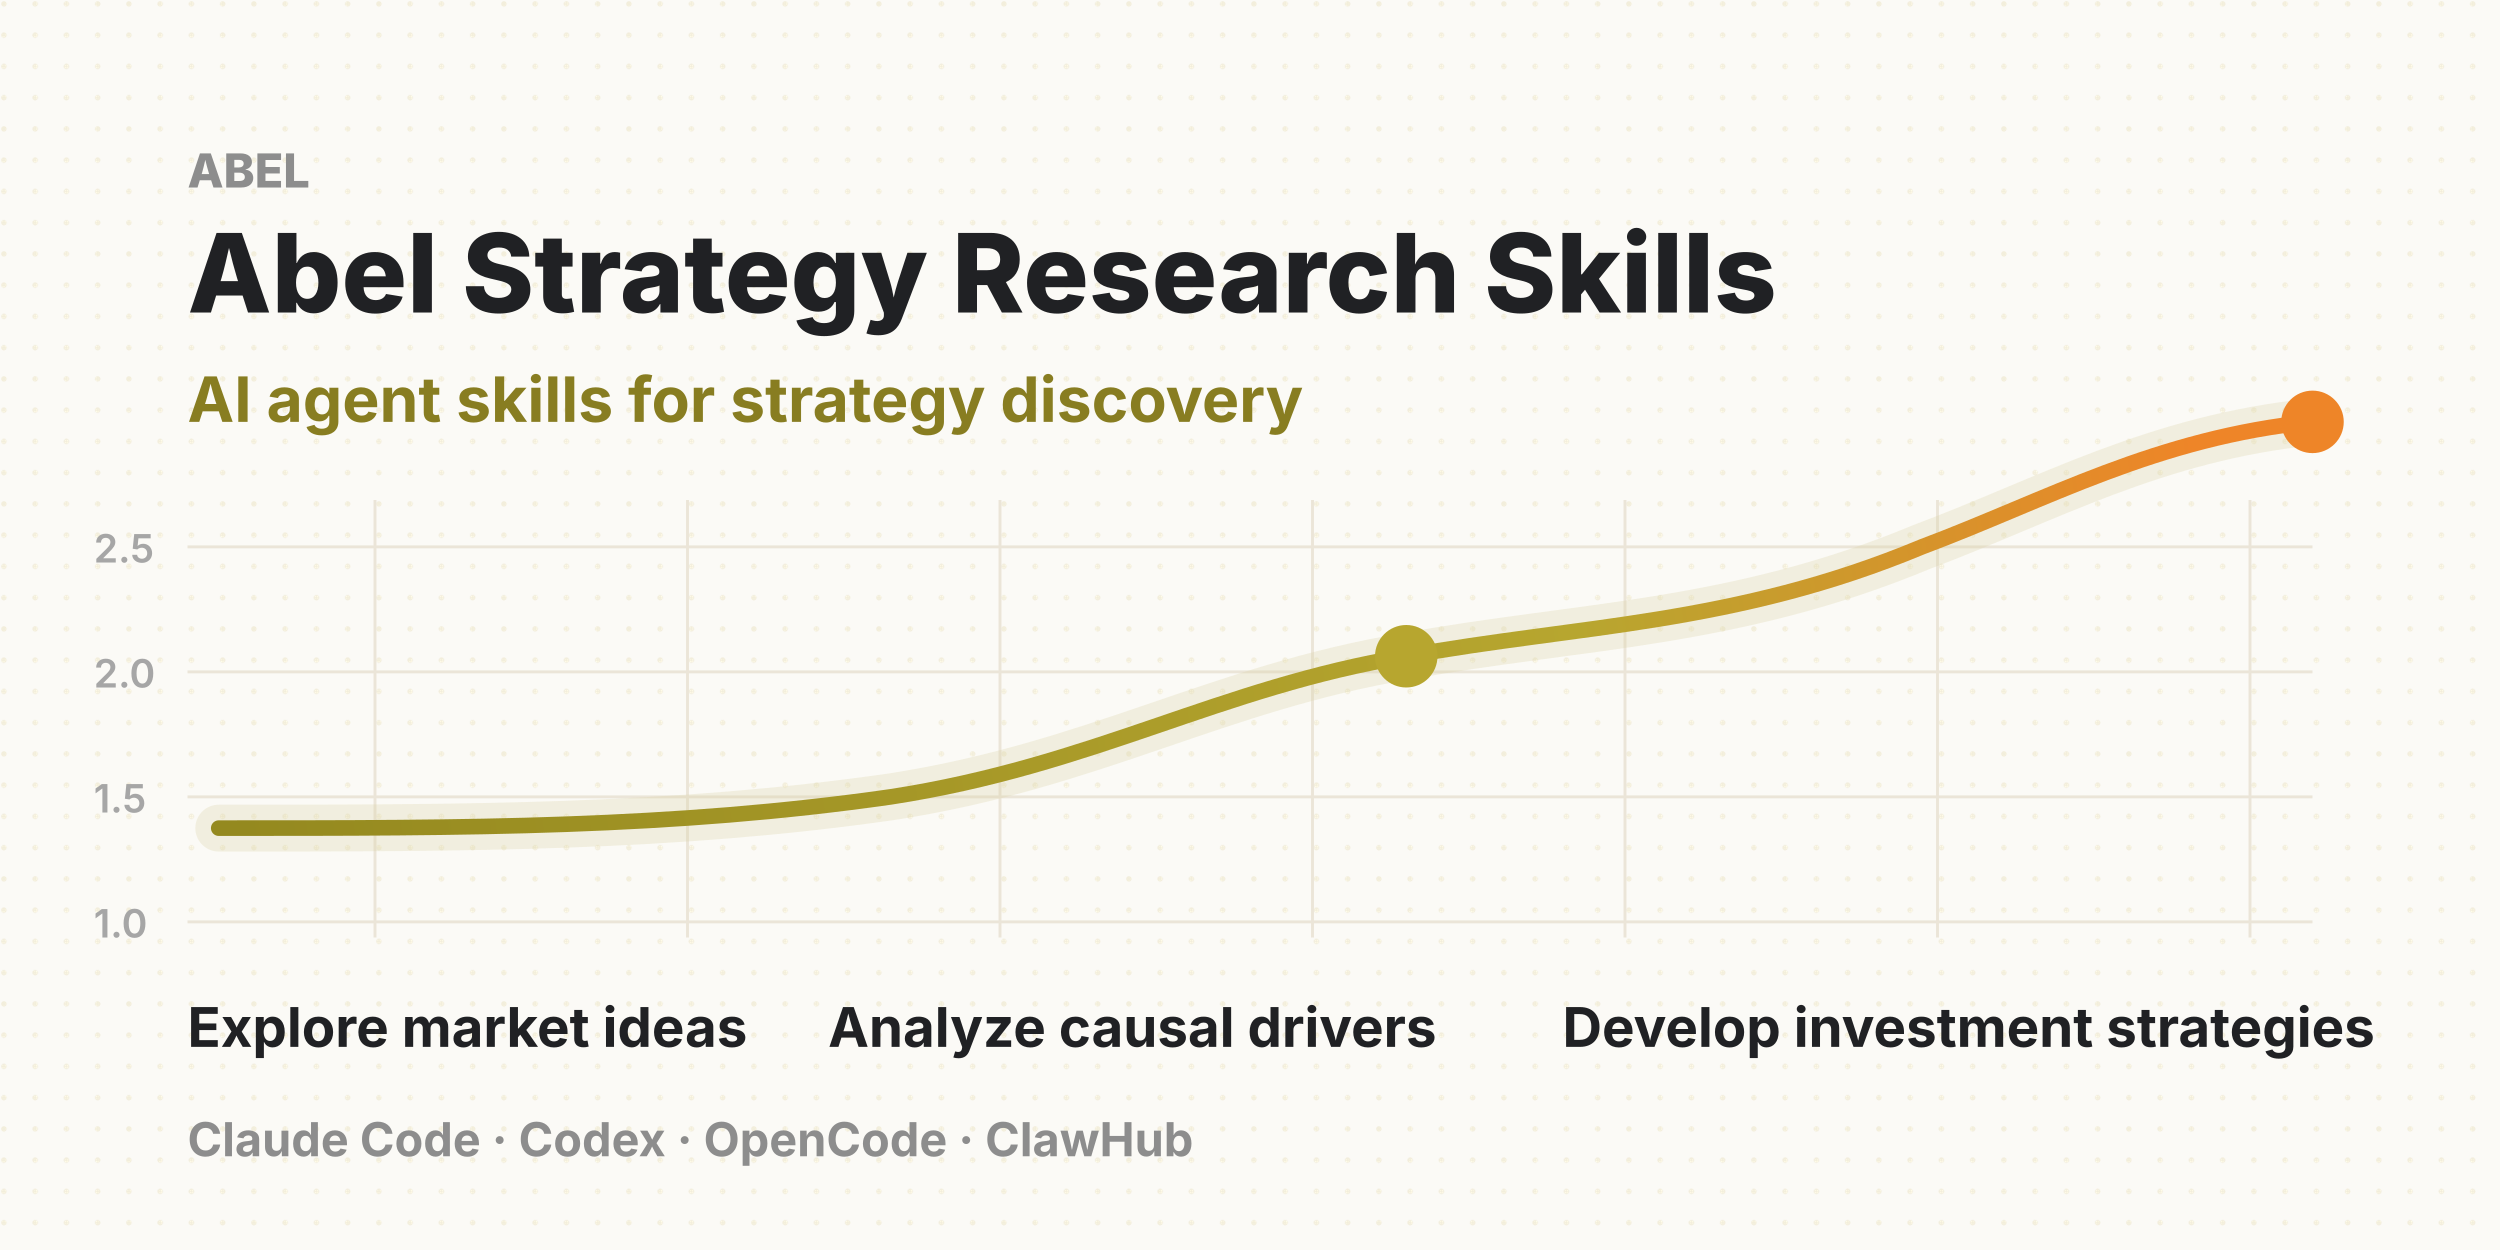
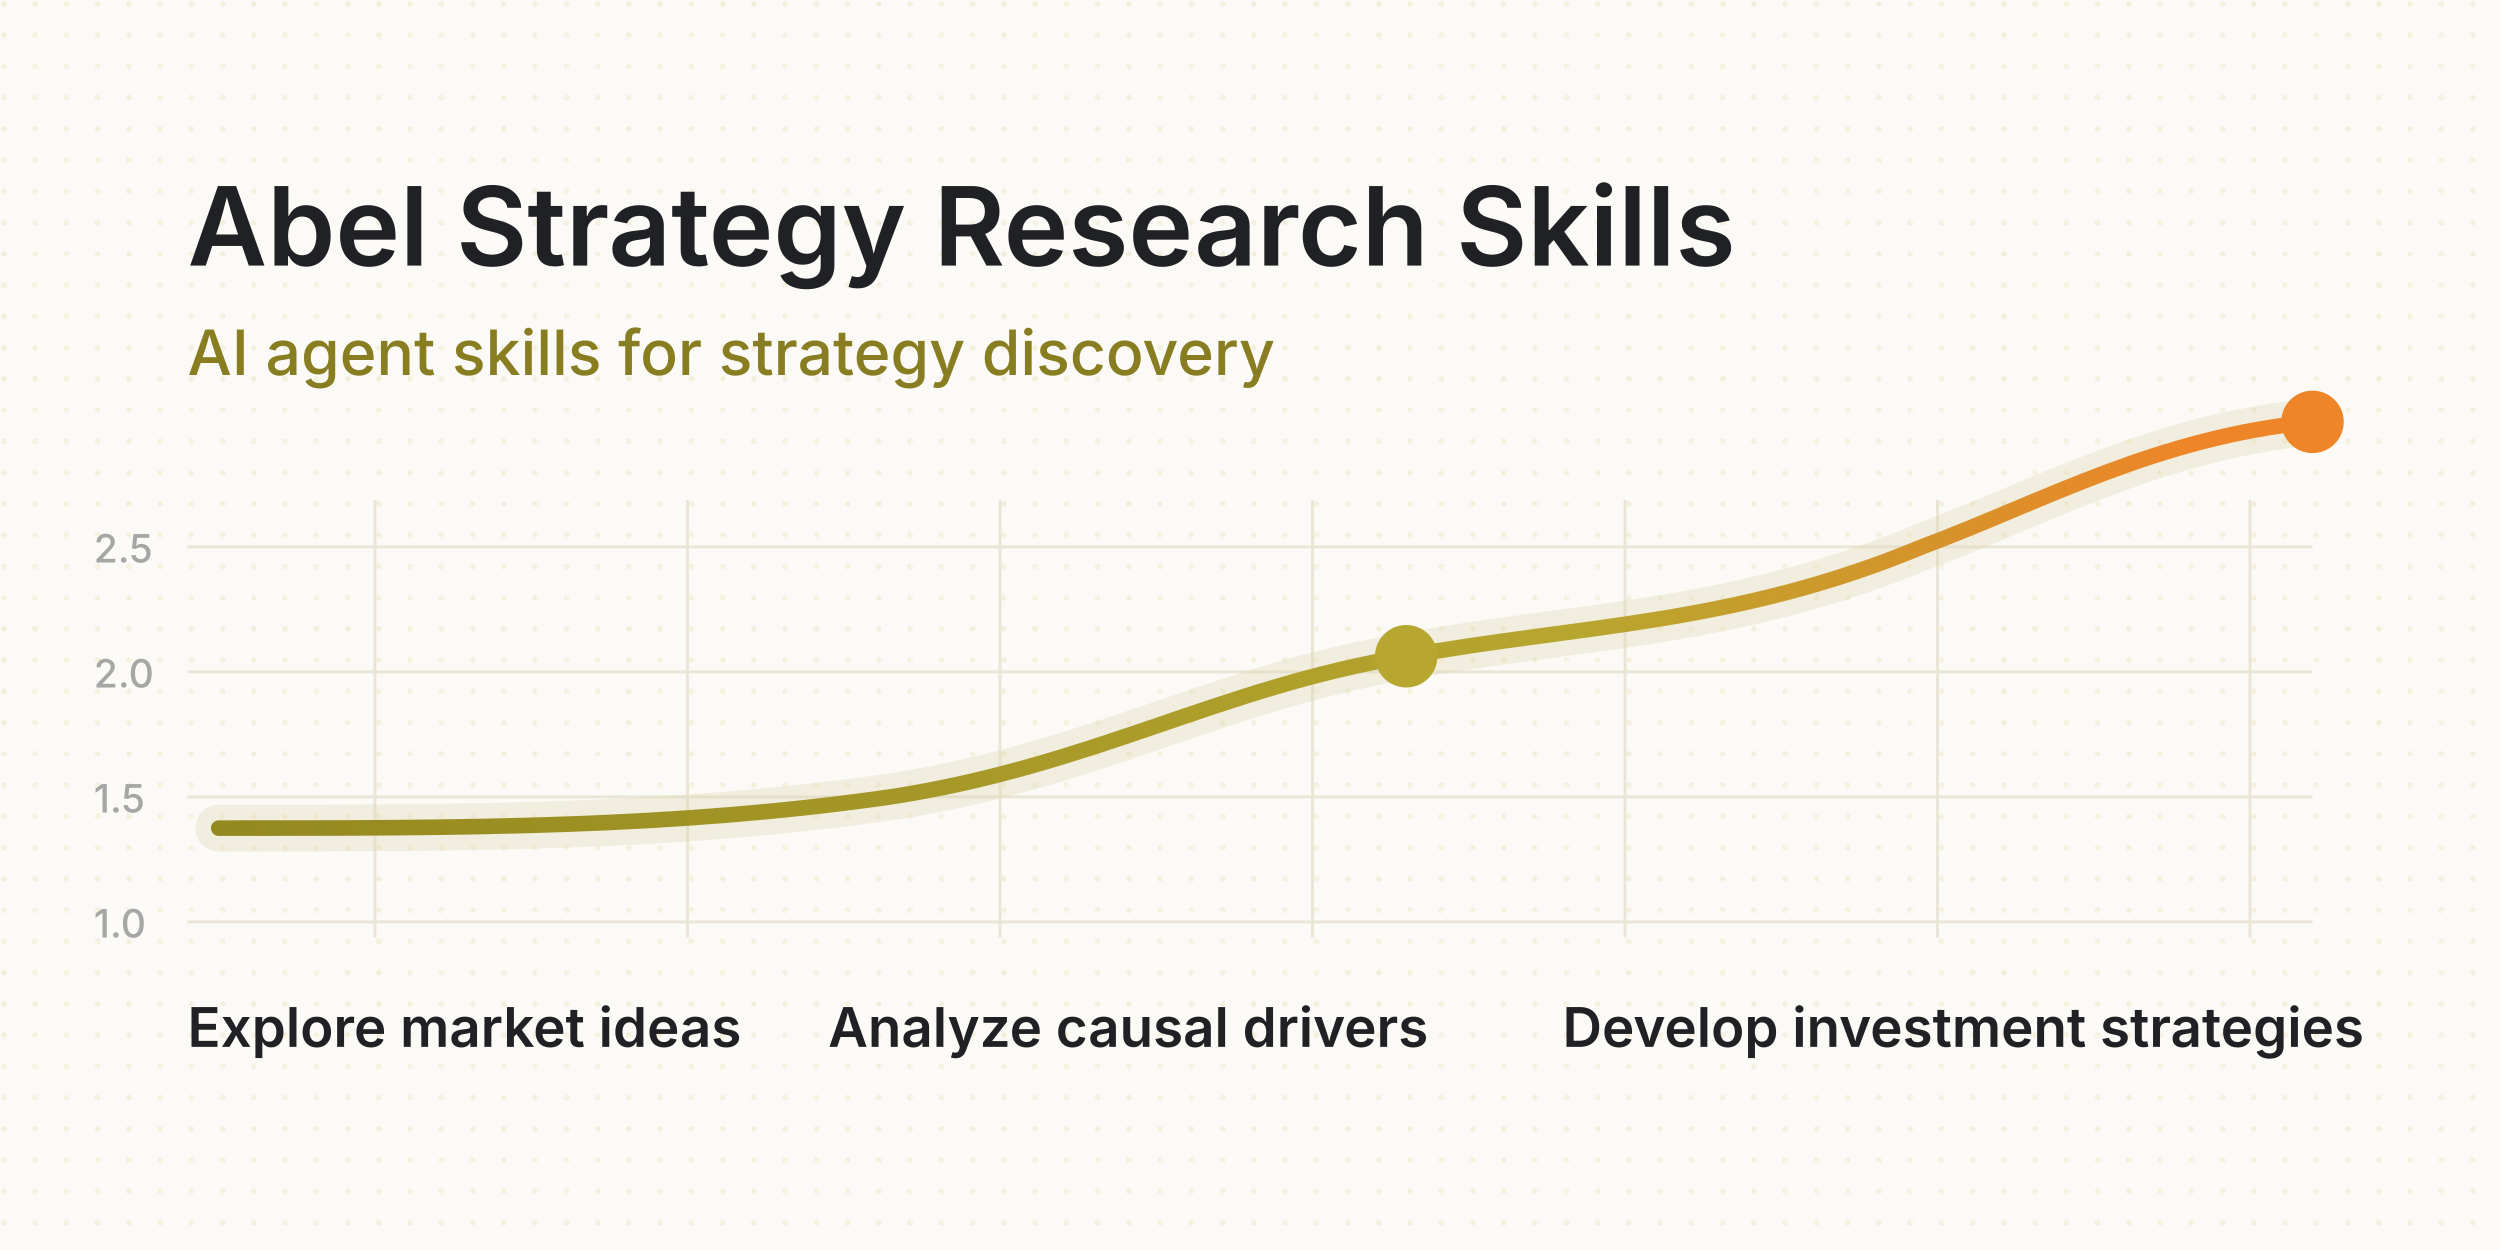
<svg xmlns="http://www.w3.org/2000/svg" width="1280" height="640" viewBox="0 0 1280 640" role="img" aria-labelledby="title desc">
  <defs>
    <pattern id="dot-grid" width="16" height="16" patternUnits="userSpaceOnUse">
      <circle cx="2" cy="2" r="1.4" fill="#efe9d2" />
    </pattern>
    <linearGradient id="strategy-line" x1="112" y1="368" x2="1120" y2="208" gradientUnits="userSpaceOnUse">
      <stop offset="0" stop-color="#94891f" />
      <stop offset="0.68" stop-color="#b7a62f" />
      <stop offset="1" stop-color="#ee8528" />
    </linearGradient>
  </defs>
  <rect width="1280" height="640" fill="#fbfaf6" />
  <rect width="1280" height="640" fill="url(#dot-grid)" opacity="0.72" />
  <g font-family="Inter, ui-sans-serif, system-ui, -apple-system, BlinkMacSystemFont, 'Segoe UI', sans-serif" letter-spacing="0">
-     <text x="96" y="96" font-size="24" font-weight="760" fill="#8d8d8d">ABEL</text>
-     <text x="96" y="160" font-size="56" font-weight="780" fill="#202124">Abel Strategy Research Skills</text>
-     <text x="96" y="216" font-size="32" font-weight="680" fill="#887d21">AI agent skills for strategy discovery</text>
+     <text x="96" y="136" font-size="56" font-weight="640" fill="#202124">Abel Strategy Research Skills</text>
+     <text x="96" y="192" font-size="32" font-weight="520" fill="#887d21">AI agent skills for strategy discovery</text>
  </g>
  <g stroke="#ebe5d8" stroke-width="1.5">
    <line x1="96" y1="280" x2="1184" y2="280" />
    <line x1="96" y1="344" x2="1184" y2="344" />
    <line x1="96" y1="408" x2="1184" y2="408" />
    <line x1="96" y1="472" x2="1184" y2="472" />
    <line x1="192" y1="256" x2="192" y2="480" />
    <line x1="352" y1="256" x2="352" y2="480" />
    <line x1="512" y1="256" x2="512" y2="480" />
    <line x1="672" y1="256" x2="672" y2="480" />
    <line x1="832" y1="256" x2="832" y2="480" />
    <line x1="992" y1="256" x2="992" y2="480" />
    <line x1="1152" y1="256" x2="1152" y2="480" />
  </g>
-   <g font-family="Inter, ui-sans-serif, system-ui, -apple-system, BlinkMacSystemFont, 'Segoe UI', sans-serif" fill="#a6a6a6" font-size="20" font-weight="600">
+   <g font-family="Inter, ui-sans-serif, system-ui, -apple-system, BlinkMacSystemFont, 'Segoe UI', sans-serif" fill="#a6a6a6" font-size="20" font-weight="460">
    <text x="48" y="288">2.5</text>
    <text x="48" y="352">2.0</text>
    <text x="48" y="416">1.5</text>
    <text x="48" y="480">1.0</text>
  </g>
  <path d="M112 424 C 240 424, 344 424, 456 408 C 560 392, 624 352, 720 336 C 808 320, 888 320, 984 280 C 1048 256, 1104 224, 1184 216" fill="none" stroke="#d9d1a3" stroke-width="24" stroke-linecap="round" opacity="0.28" />
  <path d="M112 424 C 240 424, 344 424, 456 408 C 560 392, 624 352, 720 336 C 808 320, 888 320, 984 280 C 1048 256, 1104 224, 1184 216" fill="none" stroke="url(#strategy-line)" stroke-width="8" stroke-linecap="round" />
  <circle cx="720" cy="336" r="16" fill="#b7a62f" />
  <circle cx="1184" cy="216" r="16" fill="#ee8528" />
  <g font-family="Inter, ui-sans-serif, system-ui, -apple-system, BlinkMacSystemFont, 'Segoe UI', sans-serif" letter-spacing="0">
-     <text x="96" y="536" font-size="28" font-weight="720" fill="#202124">Explore market ideas</text>
-     <text x="424" y="536" font-size="28" font-weight="720" fill="#202124">Analyze causal drivers</text>
-     <text x="800" y="536" font-size="28" font-weight="720" fill="#202124">Develop investment strategies</text>
-     <text x="96" y="592" font-size="24" font-weight="650" fill="#8d8d8d">Claude Code · Codex · OpenCode · ClawHub</text>
+     <text x="96" y="536" font-size="28" font-weight="560" fill="#202124">Explore market ideas</text>
+     <text x="424" y="536" font-size="28" font-weight="560" fill="#202124">Analyze causal drivers</text>
+     <text x="800" y="536" font-size="28" font-weight="560" fill="#202124">Develop investment strategies</text>
  </g>
</svg>
